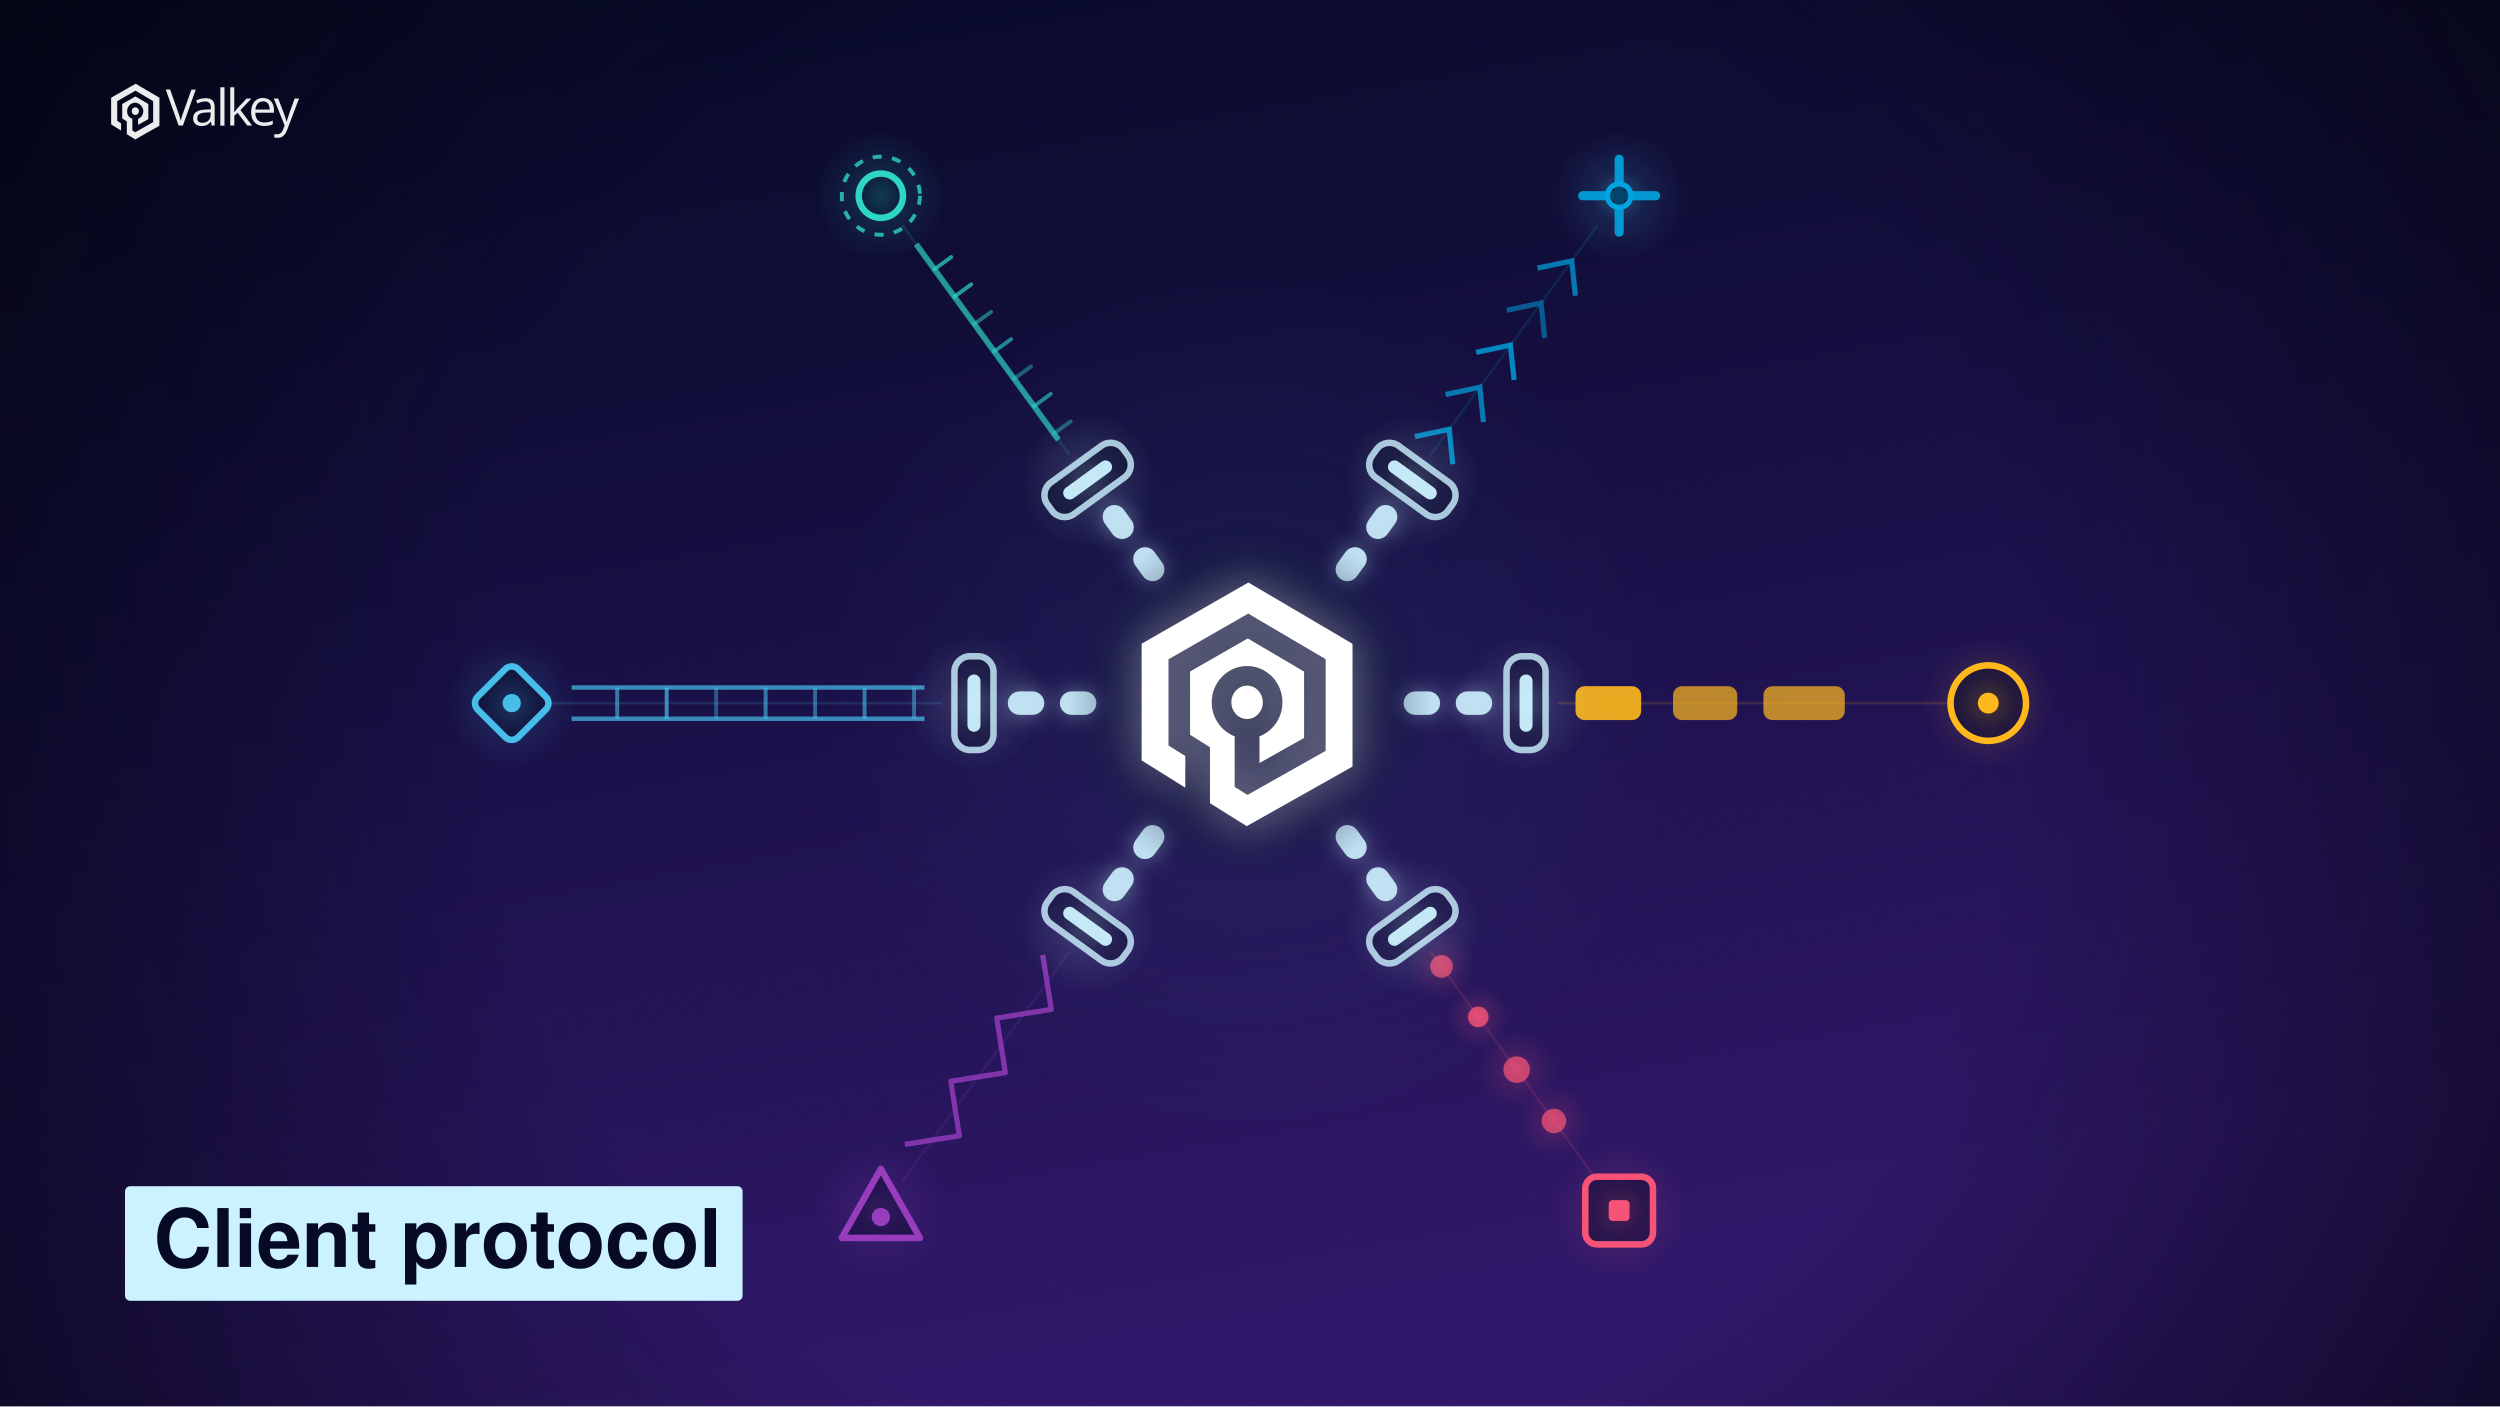
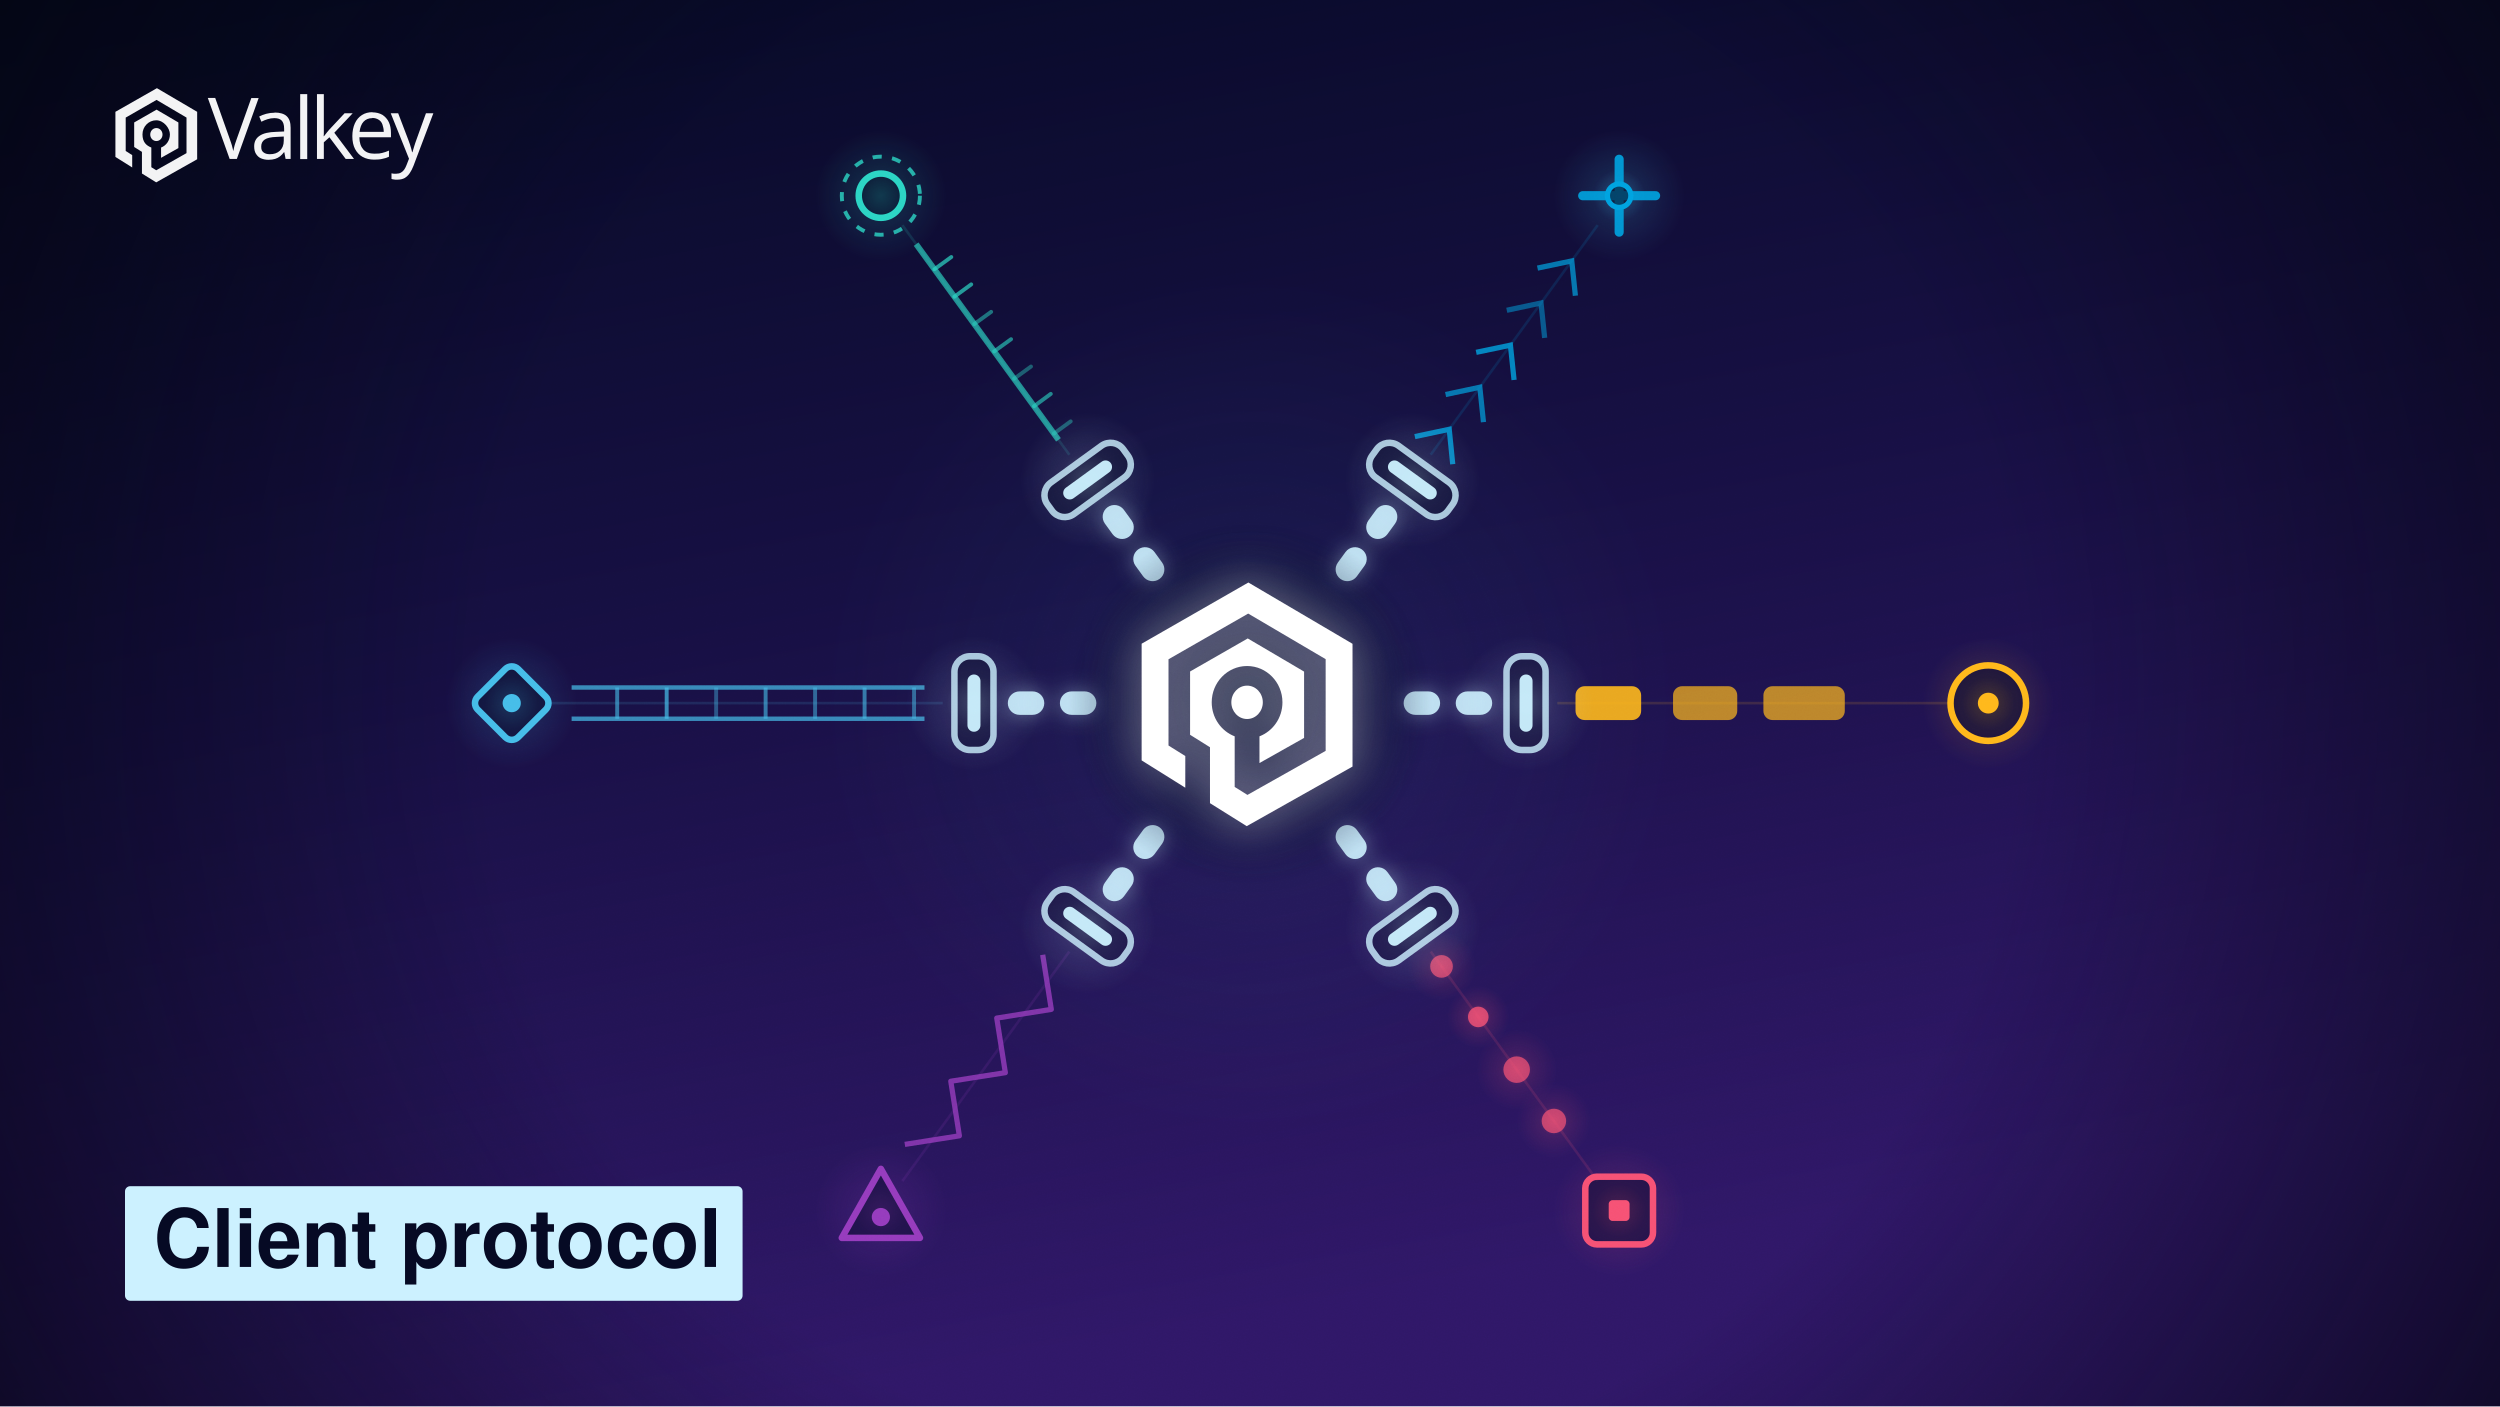
<svg xmlns="http://www.w3.org/2000/svg" width="1920" height="1080" viewBox="0 0 1920 1080">
  <defs>
    <linearGradient id="sky" x1="0" y1="0" x2="0.32" y2="1">
      <stop offset="0" stop-color="#060A24" />
      <stop offset="0.48" stop-color="#171043" />
      <stop offset="1" stop-color="#301868" />
    </linearGradient>
    <radialGradient id="vignette" gradientUnits="userSpaceOnUse" cx="960" cy="540" r="1180">
      <stop offset="0.5" stop-color="#03040F" stop-opacity="0" />
      <stop offset="1" stop-color="#03040F" stop-opacity="0.8" />
    </radialGradient>
    <radialGradient id="scrim">
      <stop offset="0" stop-color="#060A24" stop-opacity="0.72" />
      <stop offset="0.6" stop-color="#060A24" stop-opacity="0.45" />
      <stop offset="1" stop-color="#060A24" stop-opacity="0" />
    </radialGradient>
    <filter id="grain" x="0" y="0" width="100%" height="100%">
      <feTurbulence type="fractalNoise" baseFrequency="0.85" numOctaves="4" stitchTiles="stitch" />
      <feColorMatrix type="saturate" values="0" />
    </filter>
    <radialGradient id="h-cyan">
      <stop offset="0" stop-color="#46BDE9" stop-opacity="0.75" />
      <stop offset="0.4" stop-color="#46BDE9" stop-opacity="0.22" />
      <stop offset="1" stop-color="#46BDE9" stop-opacity="0" />
    </radialGradient>
    <radialGradient id="h-ice">
      <stop offset="0" stop-color="#CCF1FF" stop-opacity="0.75" />
      <stop offset="0.4" stop-color="#CCF1FF" stop-opacity="0.22" />
      <stop offset="1" stop-color="#CCF1FF" stop-opacity="0" />
    </radialGradient>
    <radialGradient id="h-mint">
      <stop offset="0" stop-color="#2CD5C4" stop-opacity="0.75" />
      <stop offset="0.4" stop-color="#2CD5C4" stop-opacity="0.22" />
      <stop offset="1" stop-color="#2CD5C4" stop-opacity="0" />
    </radialGradient>
    <radialGradient id="h-coral">
      <stop offset="0" stop-color="#F65275" stop-opacity="0.75" />
      <stop offset="0.4" stop-color="#F65275" stop-opacity="0.22" />
      <stop offset="1" stop-color="#F65275" stop-opacity="0" />
    </radialGradient>
    <radialGradient id="h-violet">
      <stop offset="0" stop-color="#963CBD" stop-opacity="0.75" />
      <stop offset="0.4" stop-color="#963CBD" stop-opacity="0.22" />
      <stop offset="1" stop-color="#963CBD" stop-opacity="0" />
    </radialGradient>
    <radialGradient id="h-gold">
      <stop offset="0" stop-color="#FFB81C" stop-opacity="0.75" />
      <stop offset="0.4" stop-color="#FFB81C" stop-opacity="0.22" />
      <stop offset="1" stop-color="#FFB81C" stop-opacity="0" />
    </radialGradient>
    <filter id="blur3" x="-70%" y="-70%" width="240%" height="240%">
      <feGaussianBlur stdDeviation="3" />
    </filter>
    <filter id="blur8" x="-70%" y="-70%" width="240%" height="240%">
      <feGaussianBlur stdDeviation="8" />
    </filter>
    <filter id="blur18" x="-70%" y="-70%" width="240%" height="240%">
      <feGaussianBlur stdDeviation="18" />
    </filter>
    <filter id="blur40" x="-70%" y="-70%" width="240%" height="240%">
      <feGaussianBlur stdDeviation="40" />
    </filter>
  </defs>
  <rect width="1920" height="1080" fill="url(#sky)" />
  <circle cx="960" cy="540" r="330" fill="url(#h-cyan)" opacity="0.2" />
  <g>
    <line x1="1196" y1="540" x2="1499" y2="540" stroke="#FFB81C" stroke-width="2" opacity="0.14" />
    <rect x="1210" y="527" width="50.4" height="26" rx="7" fill="#FFB81C" opacity="0.9" transform="rotate(0 1235.2 540)" />
    <rect x="1284.9" y="527" width="49.3" height="26" rx="7" fill="#FFB81C" opacity="0.7" transform="rotate(0 1309.5 540)" />
    <rect x="1354.3" y="527" width="62.5" height="26" rx="7" fill="#FFB81C" opacity="0.7" transform="rotate(0 1385.5 540)" />
    <line x1="1098.8" y1="730.8" x2="1227" y2="907.1" stroke="#F65275" stroke-width="2" opacity="0.14" />
    <circle cx="1107.1" cy="742.2" r="26.1" fill="url(#h-coral)" opacity="0.5" />
    <circle cx="1107.1" cy="742.2" r="8.7" fill="#F65275" opacity="0.7" />
    <circle cx="1135.3" cy="781" r="23.7" fill="url(#h-coral)" opacity="0.6" />
    <circle cx="1135.3" cy="781" r="7.9" fill="#F65275" opacity="0.8" />
    <circle cx="1164.8" cy="821.5" r="30.6" fill="url(#h-coral)" opacity="0.5" />
    <circle cx="1164.8" cy="821.5" r="10.2" fill="#F65275" opacity="0.7" />
    <circle cx="1193.4" cy="860.9" r="28.3" fill="url(#h-coral)" opacity="0.5" />
    <circle cx="1193.4" cy="860.9" r="9.4" fill="#F65275" opacity="0.7" />
    <line x1="821.2" y1="730.8" x2="693" y2="907.1" stroke="#963CBD" stroke-width="2" opacity="0.14" />
    <path d="M 800.8 733.3 L 807.4 775.2 L 765.5 781.9 L 772.1 823.8 L 730.2 830.4 L 736.8 872.3 L 694.9 878.9" fill="none" stroke="#963CBD" stroke-width="4" stroke-linejoin="round" opacity="0.8" />
    <line x1="724" y1="540" x2="421" y2="540" stroke="#46BDE9" stroke-width="2" opacity="0.14" />
    <line x1="710" y1="552" x2="439" y2="552" stroke="#46BDE9" stroke-width="3.4" opacity="0.7" />
    <line x1="710" y1="528" x2="439" y2="528" stroke="#46BDE9" stroke-width="3.4" opacity="0.7" />
    <line x1="702" y1="552" x2="702" y2="528" stroke="#46BDE9" stroke-width="3" opacity="0.5" />
    <line x1="664" y1="552" x2="664" y2="528" stroke="#46BDE9" stroke-width="3" opacity="0.6" />
    <line x1="626" y1="552" x2="626" y2="528" stroke="#46BDE9" stroke-width="3" opacity="0.5" />
    <line x1="588" y1="552" x2="588" y2="528" stroke="#46BDE9" stroke-width="3" opacity="0.6" />
    <line x1="550" y1="552" x2="550" y2="528" stroke="#46BDE9" stroke-width="3" opacity="0.4" />
    <line x1="512" y1="552" x2="512" y2="528" stroke="#46BDE9" stroke-width="3" opacity="0.7" />
    <line x1="474" y1="552" x2="474" y2="528" stroke="#46BDE9" stroke-width="3" opacity="0.6" />
    <line x1="821.2" y1="349.2" x2="693" y2="172.9" stroke="#2CD5C4" stroke-width="2" opacity="0.14" />
    <line x1="812.9" y1="337.8" x2="703.6" y2="187.5" stroke="#2CD5C4" stroke-width="4.5" opacity="0.65" />
    <line x1="809.4" y1="333" x2="822.3" y2="323.6" stroke="#2CD5C4" stroke-width="3" stroke-linecap="round" opacity="0.4" />
    <line x1="794.1" y1="312" x2="807" y2="302.5" stroke="#2CD5C4" stroke-width="3" stroke-linecap="round" opacity="0.6" />
    <line x1="778.8" y1="290.9" x2="791.8" y2="281.5" stroke="#2CD5C4" stroke-width="3" stroke-linecap="round" opacity="0.4" />
    <line x1="763.5" y1="269.9" x2="776.5" y2="260.5" stroke="#2CD5C4" stroke-width="3" stroke-linecap="round" opacity="0.6" />
    <line x1="748.2" y1="248.9" x2="761.2" y2="239.5" stroke="#2CD5C4" stroke-width="3" stroke-linecap="round" opacity="0.5" />
    <line x1="732.9" y1="227.9" x2="745.9" y2="218.4" stroke="#2CD5C4" stroke-width="3" stroke-linecap="round" opacity="0.7" />
    <line x1="717.6" y1="206.8" x2="730.6" y2="197.4" stroke="#2CD5C4" stroke-width="3" stroke-linecap="round" opacity="0.7" />
    <line x1="1098.8" y1="349.2" x2="1227" y2="172.9" stroke="#00A3E0" stroke-width="2" opacity="0.14" />
    <path d="M 1086.6 335.3 L 1113 329.7 L 1115.7 356.5" fill="none" stroke="#00A3E0" stroke-width="4" stroke-linejoin="miter" opacity="0.8" />
    <path d="M 1110.2 303 L 1136.5 297.4 L 1139.3 324.2" fill="none" stroke="#00A3E0" stroke-width="4" stroke-linejoin="miter" opacity="0.7" />
    <path d="M 1133.7 270.6 L 1160 265.1 L 1162.8 291.8" fill="none" stroke="#00A3E0" stroke-width="4" stroke-linejoin="miter" opacity="0.8" />
    <path d="M 1157.2 238.3 L 1183.5 232.7 L 1186.3 259.5" fill="none" stroke="#00A3E0" stroke-width="4" stroke-linejoin="miter" opacity="0.5" />
    <path d="M 1180.8 205.9 L 1207.1 200.4 L 1209.9 227.1" fill="none" stroke="#00A3E0" stroke-width="4" stroke-linejoin="miter" opacity="0.7" />
  </g>
  <g filter="url(#blur8)" opacity="0.45">
    <rect x="1078" y="531" width="28" height="18" rx="9" fill="#CCF1FF" opacity="0.9" transform="rotate(0 1092 540)" />
    <rect x="1118" y="531" width="28" height="18" rx="9" fill="#CCF1FF" opacity="0.9" transform="rotate(0 1132 540)" />
    <rect x="1023.7" y="637.7" width="28" height="18" rx="9" fill="#CCF1FF" opacity="0.9" transform="rotate(54 1037.7 646.7)" />
    <rect x="1047.2" y="670.1" width="28" height="18" rx="9" fill="#CCF1FF" opacity="0.9" transform="rotate(54 1061.2 679.1)" />
    <rect x="868.3" y="637.7" width="28" height="18" rx="9" fill="#CCF1FF" opacity="0.9" transform="rotate(126 882.3 646.7)" />
    <rect x="844.8" y="670.1" width="28" height="18" rx="9" fill="#CCF1FF" opacity="0.9" transform="rotate(126 858.8 679.1)" />
    <rect x="814" y="531" width="28" height="18" rx="9" fill="#CCF1FF" opacity="0.9" transform="rotate(180 828 540)" />
    <rect x="774" y="531" width="28" height="18" rx="9" fill="#CCF1FF" opacity="0.9" transform="rotate(180 788 540)" />
    <rect x="868.3" y="424.3" width="28" height="18" rx="9" fill="#CCF1FF" opacity="0.9" transform="rotate(-126 882.3 433.3)" />
    <rect x="844.8" y="391.9" width="28" height="18" rx="9" fill="#CCF1FF" opacity="0.9" transform="rotate(-126 858.8 400.9)" />
    <rect x="1023.7" y="424.3" width="28" height="18" rx="9" fill="#CCF1FF" opacity="0.9" transform="rotate(-54 1037.7 433.3)" />
    <rect x="1047.2" y="391.9" width="28" height="18" rx="9" fill="#CCF1FF" opacity="0.9" transform="rotate(-54 1061.2 400.9)" />
  </g>
  <g>
    <rect x="1078" y="531" width="28" height="18" rx="9" fill="#CCF1FF" opacity="0.9" transform="rotate(0 1092 540)" />
    <rect x="1118" y="531" width="28" height="18" rx="9" fill="#CCF1FF" opacity="0.9" transform="rotate(0 1132 540)" />
    <rect x="1023.7" y="637.7" width="28" height="18" rx="9" fill="#CCF1FF" opacity="0.9" transform="rotate(54 1037.7 646.7)" />
    <rect x="1047.2" y="670.1" width="28" height="18" rx="9" fill="#CCF1FF" opacity="0.9" transform="rotate(54 1061.2 679.1)" />
    <rect x="868.3" y="637.7" width="28" height="18" rx="9" fill="#CCF1FF" opacity="0.9" transform="rotate(126 882.3 646.7)" />
    <rect x="844.8" y="670.1" width="28" height="18" rx="9" fill="#CCF1FF" opacity="0.9" transform="rotate(126 858.8 679.1)" />
    <rect x="814" y="531" width="28" height="18" rx="9" fill="#CCF1FF" opacity="0.9" transform="rotate(180 828 540)" />
    <rect x="774" y="531" width="28" height="18" rx="9" fill="#CCF1FF" opacity="0.9" transform="rotate(180 788 540)" />
    <rect x="868.3" y="424.3" width="28" height="18" rx="9" fill="#CCF1FF" opacity="0.9" transform="rotate(-126 882.3 433.3)" />
    <rect x="844.8" y="391.9" width="28" height="18" rx="9" fill="#CCF1FF" opacity="0.9" transform="rotate(-126 858.8 400.9)" />
    <rect x="1023.7" y="424.3" width="28" height="18" rx="9" fill="#CCF1FF" opacity="0.9" transform="rotate(-54 1037.7 433.3)" />
    <rect x="1047.2" y="391.9" width="28" height="18" rx="9" fill="#CCF1FF" opacity="0.9" transform="rotate(-54 1061.2 400.9)" />
  </g>
  <g>
    <circle cx="1172" cy="540" r="52" fill="url(#h-ice)" opacity="0.45" />
    <rect x="1157" y="504" width="30" height="72" rx="12" fill="#060A24" fill-opacity="0.4" stroke="#CCF1FF" stroke-width="5" opacity="0.8" transform="rotate(0 1172 540)" />
    <rect x="1167" y="518" width="10" height="44" rx="5" fill="#CCF1FF" opacity="0.95" transform="rotate(0 1172 540)" />
    <circle cx="1084.7" cy="711.4" r="52" fill="url(#h-ice)" opacity="0.45" />
    <rect x="1069.7" y="675.4" width="30" height="72" rx="12" fill="#060A24" fill-opacity="0.4" stroke="#CCF1FF" stroke-width="5" opacity="0.8" transform="rotate(54 1084.7 711.4)" />
    <rect x="1079.7" y="689.4" width="10" height="44" rx="5" fill="#CCF1FF" opacity="0.95" transform="rotate(54 1084.7 711.4)" />
    <circle cx="835.3" cy="711.4" r="52" fill="url(#h-ice)" opacity="0.45" />
    <rect x="820.3" y="675.4" width="30" height="72" rx="12" fill="#060A24" fill-opacity="0.4" stroke="#CCF1FF" stroke-width="5" opacity="0.8" transform="rotate(126 835.3 711.4)" />
    <rect x="830.3" y="689.4" width="10" height="44" rx="5" fill="#CCF1FF" opacity="0.95" transform="rotate(126 835.3 711.4)" />
    <circle cx="748" cy="540" r="52" fill="url(#h-ice)" opacity="0.45" />
    <rect x="733" y="504" width="30" height="72" rx="12" fill="#060A24" fill-opacity="0.4" stroke="#CCF1FF" stroke-width="5" opacity="0.8" transform="rotate(180 748 540)" />
    <rect x="743" y="518" width="10" height="44" rx="5" fill="#CCF1FF" opacity="0.95" transform="rotate(180 748 540)" />
    <circle cx="835.3" cy="368.6" r="52" fill="url(#h-ice)" opacity="0.45" />
    <rect x="820.3" y="332.6" width="30" height="72" rx="12" fill="#060A24" fill-opacity="0.4" stroke="#CCF1FF" stroke-width="5" opacity="0.8" transform="rotate(-126 835.3 368.6)" />
    <rect x="830.3" y="346.6" width="10" height="44" rx="5" fill="#CCF1FF" opacity="0.95" transform="rotate(-126 835.3 368.6)" />
    <circle cx="1084.7" cy="368.6" r="52" fill="url(#h-ice)" opacity="0.45" />
    <rect x="1069.7" y="332.6" width="30" height="72" rx="12" fill="#060A24" fill-opacity="0.4" stroke="#CCF1FF" stroke-width="5" opacity="0.8" transform="rotate(-54 1084.7 368.6)" />
    <rect x="1079.7" y="346.6" width="10" height="44" rx="5" fill="#CCF1FF" opacity="0.95" transform="rotate(-54 1084.7 368.6)" />
  </g>
  <g>
    <circle cx="1527" cy="540" r="50" fill="url(#h-gold)" opacity="0.5" />
    <circle cx="1527" cy="540" r="29" fill="#060A24" fill-opacity="0.4" stroke="#FFB81C" stroke-width="5" />
    <circle cx="1527" cy="540" r="8" fill="#FFB81C" />
    <circle cx="1243.5" cy="929.7" r="50" fill="url(#h-coral)" opacity="0.5" />
    <rect x="1217.5" y="903.7" width="52" height="52" rx="9" fill="#060A24" fill-opacity="0.4" stroke="#F65275" stroke-width="5" />
    <rect x="1235.5" y="921.7" width="16" height="16" rx="3" fill="#F65275" />
    <circle cx="676.5" cy="929.7" r="50" fill="url(#h-violet)" opacity="0.5" />
    <path d="M 676.5 897.7 L 706.5 950.7 L 646.5 950.7 Z" fill="#060A24" fill-opacity="0.4" stroke="#963CBD" stroke-width="5" stroke-linejoin="round" />
    <circle cx="676.5" cy="934.7" r="7" fill="#963CBD" />
    <circle cx="393" cy="540" r="50" fill="url(#h-cyan)" opacity="0.5" />
    <rect x="371" y="518" width="44" height="44" rx="7" fill="#060A24" fill-opacity="0.4" stroke="#46BDE9" stroke-width="5" transform="rotate(45 393 540)" />
    <circle cx="393" cy="540" r="7" fill="#46BDE9" />
    <circle cx="676.5" cy="150.3" r="50" fill="url(#h-mint)" opacity="0.5" />
    <circle cx="676.5" cy="150.3" r="30" fill="none" stroke="#2CD5C4" stroke-width="3" stroke-dasharray="7 8" opacity="0.8" />
    <circle cx="676.5" cy="150.3" r="17" fill="#060A24" fill-opacity="0.4" stroke="#2CD5C4" stroke-width="5" />
    <circle cx="1243.5" cy="150.3" r="50" fill="url(#h-cyan)" opacity="0.5" />
    <path d="M 1215.5 150.3 L 1271.5 150.3 M 1243.5 122.3 L 1243.5 178.3" stroke="#00A3E0" stroke-width="7" stroke-linecap="round" opacity="0.9" />
    <circle cx="1243.5" cy="150.3" r="9" fill="#060A24" fill-opacity="0.6" stroke="#00A3E0" stroke-width="4" />
  </g>
  <circle cx="960" cy="540" r="140" fill="url(#scrim)" />
  <g filter="url(#blur18)" opacity="0.5">
    <g transform="translate(874.1 442) scale(2.6849)">
      <path d="M 13.482 60.695 L 0.998 52.884 L 0.998 19.503 L 31.528 2.001 L 61.318 19.532 L 61.318 54.645 L 31.055 71.689 L 20.548 65.116 L 20.548 51.041 L 20.548 49.12 L 14.852 45.556 L 14.852 27.453 L 31.346 17.997 L 47.464 27.482 L 47.464 46.451 L 34.703 53.638 L 34.703 45.999 C 38.529 44.526 41.274 40.739 41.274 36.27 C 41.274 30.511 36.713 25.884 31.158 25.884 C 25.603 25.884 21.042 30.511 21.042 36.27 C 21.042 40.739 23.787 44.526 27.612 45.999 L 27.612 60.474 L 31.261 62.756 L 53.635 50.155 L 53.635 23.925 L 31.477 10.885 L 8.681 23.954 L 8.681 48.629 L 13.482 51.633 L 13.482 60.695 Z M 31.158 31.498 C 33.672 31.498 35.66 33.664 35.66 36.27 C 35.66 38.877 33.672 41.043 31.158 41.043 C 28.644 41.043 26.656 38.877 26.656 36.27 C 26.656 33.664 28.644 31.498 31.158 31.498 Z" fill="#FFFFFF" fill-rule="evenodd" />
    </g>
  </g>
  <g>
    <g transform="translate(874.1 442) scale(2.6849)">
      <path d="M 13.482 60.695 L 0.998 52.884 L 0.998 19.503 L 31.528 2.001 L 61.318 19.532 L 61.318 54.645 L 31.055 71.689 L 20.548 65.116 L 20.548 51.041 L 20.548 49.12 L 14.852 45.556 L 14.852 27.453 L 31.346 17.997 L 47.464 27.482 L 47.464 46.451 L 34.703 53.638 L 34.703 45.999 C 38.529 44.526 41.274 40.739 41.274 36.27 C 41.274 30.511 36.713 25.884 31.158 25.884 C 25.603 25.884 21.042 30.511 21.042 36.27 C 21.042 40.739 23.787 44.526 27.612 45.999 L 27.612 60.474 L 31.261 62.756 L 53.635 50.155 L 53.635 23.925 L 31.477 10.885 L 8.681 23.954 L 8.681 48.629 L 13.482 51.633 L 13.482 60.695 Z M 31.158 31.498 C 33.672 31.498 35.66 33.664 35.66 36.27 C 35.66 38.877 33.672 41.043 31.158 41.043 C 28.644 41.043 26.656 38.877 26.656 36.27 C 26.656 33.664 28.644 31.498 31.158 31.498 Z" fill="#FFFFFF" fill-rule="evenodd" />
    </g>
  </g>
  <rect width="1920" height="1080" fill="url(#vignette)" />
  <rect width="1920" height="1080" filter="url(#grain)" opacity="0.055" style="mix-blend-mode:overlay" />
-   <g opacity="0.92">
-     <g transform="translate(80.6 59.4) scale(0.8189)">
+   <g opacity="0.95">
+     <g transform="translate(80.6 59.4) scale(1.38583)">
      <path d="M15.2,50l-9.4-5.9v-25L28.8,6l22.3,13.1v26.3l-22.7,12.8-7.9-4.9v-12l-4.3-2.7v-13.6l12.4-7.1,12.1,7.1v14.2l-9.6,5.4v-5.7c2.9-1.1,4.9-3.9,4.9-7.3s-3.4-7.8-7.6-7.8-7.6,3.5-7.6,7.8,2.1,6.2,4.9,7.3v10.9l2.7,1.7,16.8-9.5v-19.7l-16.6-9.8-17.1,9.8v18.5l3.6,2.3v6.8ZM28.5,28.1c1.9,0,3.4,1.6,3.4,3.6s-1.5,3.6-3.4,3.6-3.4-1.6-3.4-3.6,1.5-3.6,3.4-3.6Z" fill="#FFFFFF" fill-rule="evenodd" />
      <path d="M85.2,11.4l-12.1,33.8h-4l-12.1-33.8h4.1l7.9,22.3c.3.9.6,1.8.9,2.6.3.8.5,1.6.7,2.4.2.8.4,1.5.5,2.2.2-.7.3-1.4.5-2.2.2-.8.4-1.6.7-2.4.3-.8.6-1.7.9-2.6l7.9-22.2h4.2Z" fill="#FFFFFF" />
      <path d="M94,19.5c3,0,5.3.7,6.7,2,1.5,1.4,2.2,3.5,2.2,6.5v17.2h-2.8l-.7-3.7h-.2c-.7.9-1.4,1.7-2.2,2.3-.8.6-1.7,1.1-2.7,1.4-1,.3-2.2.5-3.7.5s-2.9-.3-4.1-.8c-1.2-.5-2.1-1.4-2.8-2.5-.7-1.1-1-2.5-1-4.2,0-2.5,1-4.5,3-5.8,2-1.4,5.1-2.1,9.2-2.2l4.4-.2v-1.5c0-2.2-.5-3.7-1.4-4.6-.9-.9-2.3-1.3-4-1.3-1.3,0-2.6.2-3.8.6-1.2.4-2.3.8-3.4,1.4l-1.2-2.9c1.1-.6,2.5-1.1,3.9-1.5,1.5-.4,3-.6,4.7-.6h0ZM99.1,32.8l-3.9.2c-3.2.1-5.4.6-6.7,1.5s-1.9,2.2-1.9,3.9.4,2.5,1.3,3.2c.9.7,2,1,3.5,1,2.3,0,4.1-.6,5.5-1.9s2.2-3.1,2.2-5.6v-2.3Z" fill="#FFFFFF" />
      <path d="M112.1,45.3h-3.9V9.3h3.9v36Z" fill="#FFFFFF" />
      <path d="M121.3,9.3v18.7c0,.6,0,1.4,0,2.3,0,.9,0,1.7-.1,2.3h.2c.3-.4.8-1,1.4-1.8.6-.8,1.2-1.4,1.6-1.9l8.4-9h4.5l-10.2,10.8,10.9,14.5h-4.6l-9-12-3.1,2.8v9.2h-3.8V9.3h3.8Z" fill="#FFFFFF" />
      <path d="M148.2,19.4c2.2,0,4,.5,5.6,1.4,1.5,1,2.7,2.3,3.5,4,.8,1.7,1.2,3.7,1.2,6v2.4h-17.5c0,3,.8,5.2,2.2,6.8s3.5,2.3,6.1,2.3,3-.1,4.3-.4c1.2-.3,2.5-.7,3.8-1.3v3.4c-1.3.6-2.6,1-3.8,1.2-1.2.3-2.7.4-4.4.4-2.4,0-4.6-.5-6.4-1.5-1.8-1-3.2-2.5-4.2-4.4-1-1.9-1.5-4.3-1.5-7.1,0-2.7.5-5.1,1.4-7.1.9-2,2.2-3.5,3.9-4.6,1.7-1.1,3.7-1.6,5.9-1.6h0ZM148.2,22.6c-2.1,0-3.7.7-4.9,2-1.2,1.3-1.9,3.2-2.2,5.6h13.4c0-1.5-.3-2.8-.7-4-.4-1.2-1.1-2.1-2.1-2.7-.9-.6-2.1-1-3.6-1Z" fill="#FFFFFF" />
      <path d="M158.4,19.9h4.1l5.6,14.7c.3.9.6,1.7.9,2.5.3.8.5,1.5.7,2.3.2.7.4,1.4.5,2.1h.2c.2-.8.5-1.8.9-3,.4-1.3.8-2.6,1.3-3.9l5.3-14.7h4.1l-11,29.1c-.6,1.6-1.3,2.9-2.1,4.1-.8,1.2-1.7,2-2.8,2.7-1.1.6-2.5.9-4,.9s-1.4,0-1.9-.1c-.6,0-1-.2-1.4-.3v-3.1c.3,0,.7.1,1.2.2.5,0,1,0,1.5,0,1,0,1.8-.2,2.5-.6.7-.4,1.3-.9,1.8-1.6.5-.7.9-1.5,1.3-2.5l1.4-3.6-10.2-25.4Z" fill="#FFFFFF" />
    </g>
  </g>
  <g>
    <rect x="96" y="911" width="474.3" height="88" rx="4" fill="#CCF1FF" />
    <text x="118" y="973" fill="#060A24" font-family="Helvetica Neue, Helvetica, Arial, sans-serif" font-size="62" font-weight="600">Client protocol</text>
  </g>
</svg>
